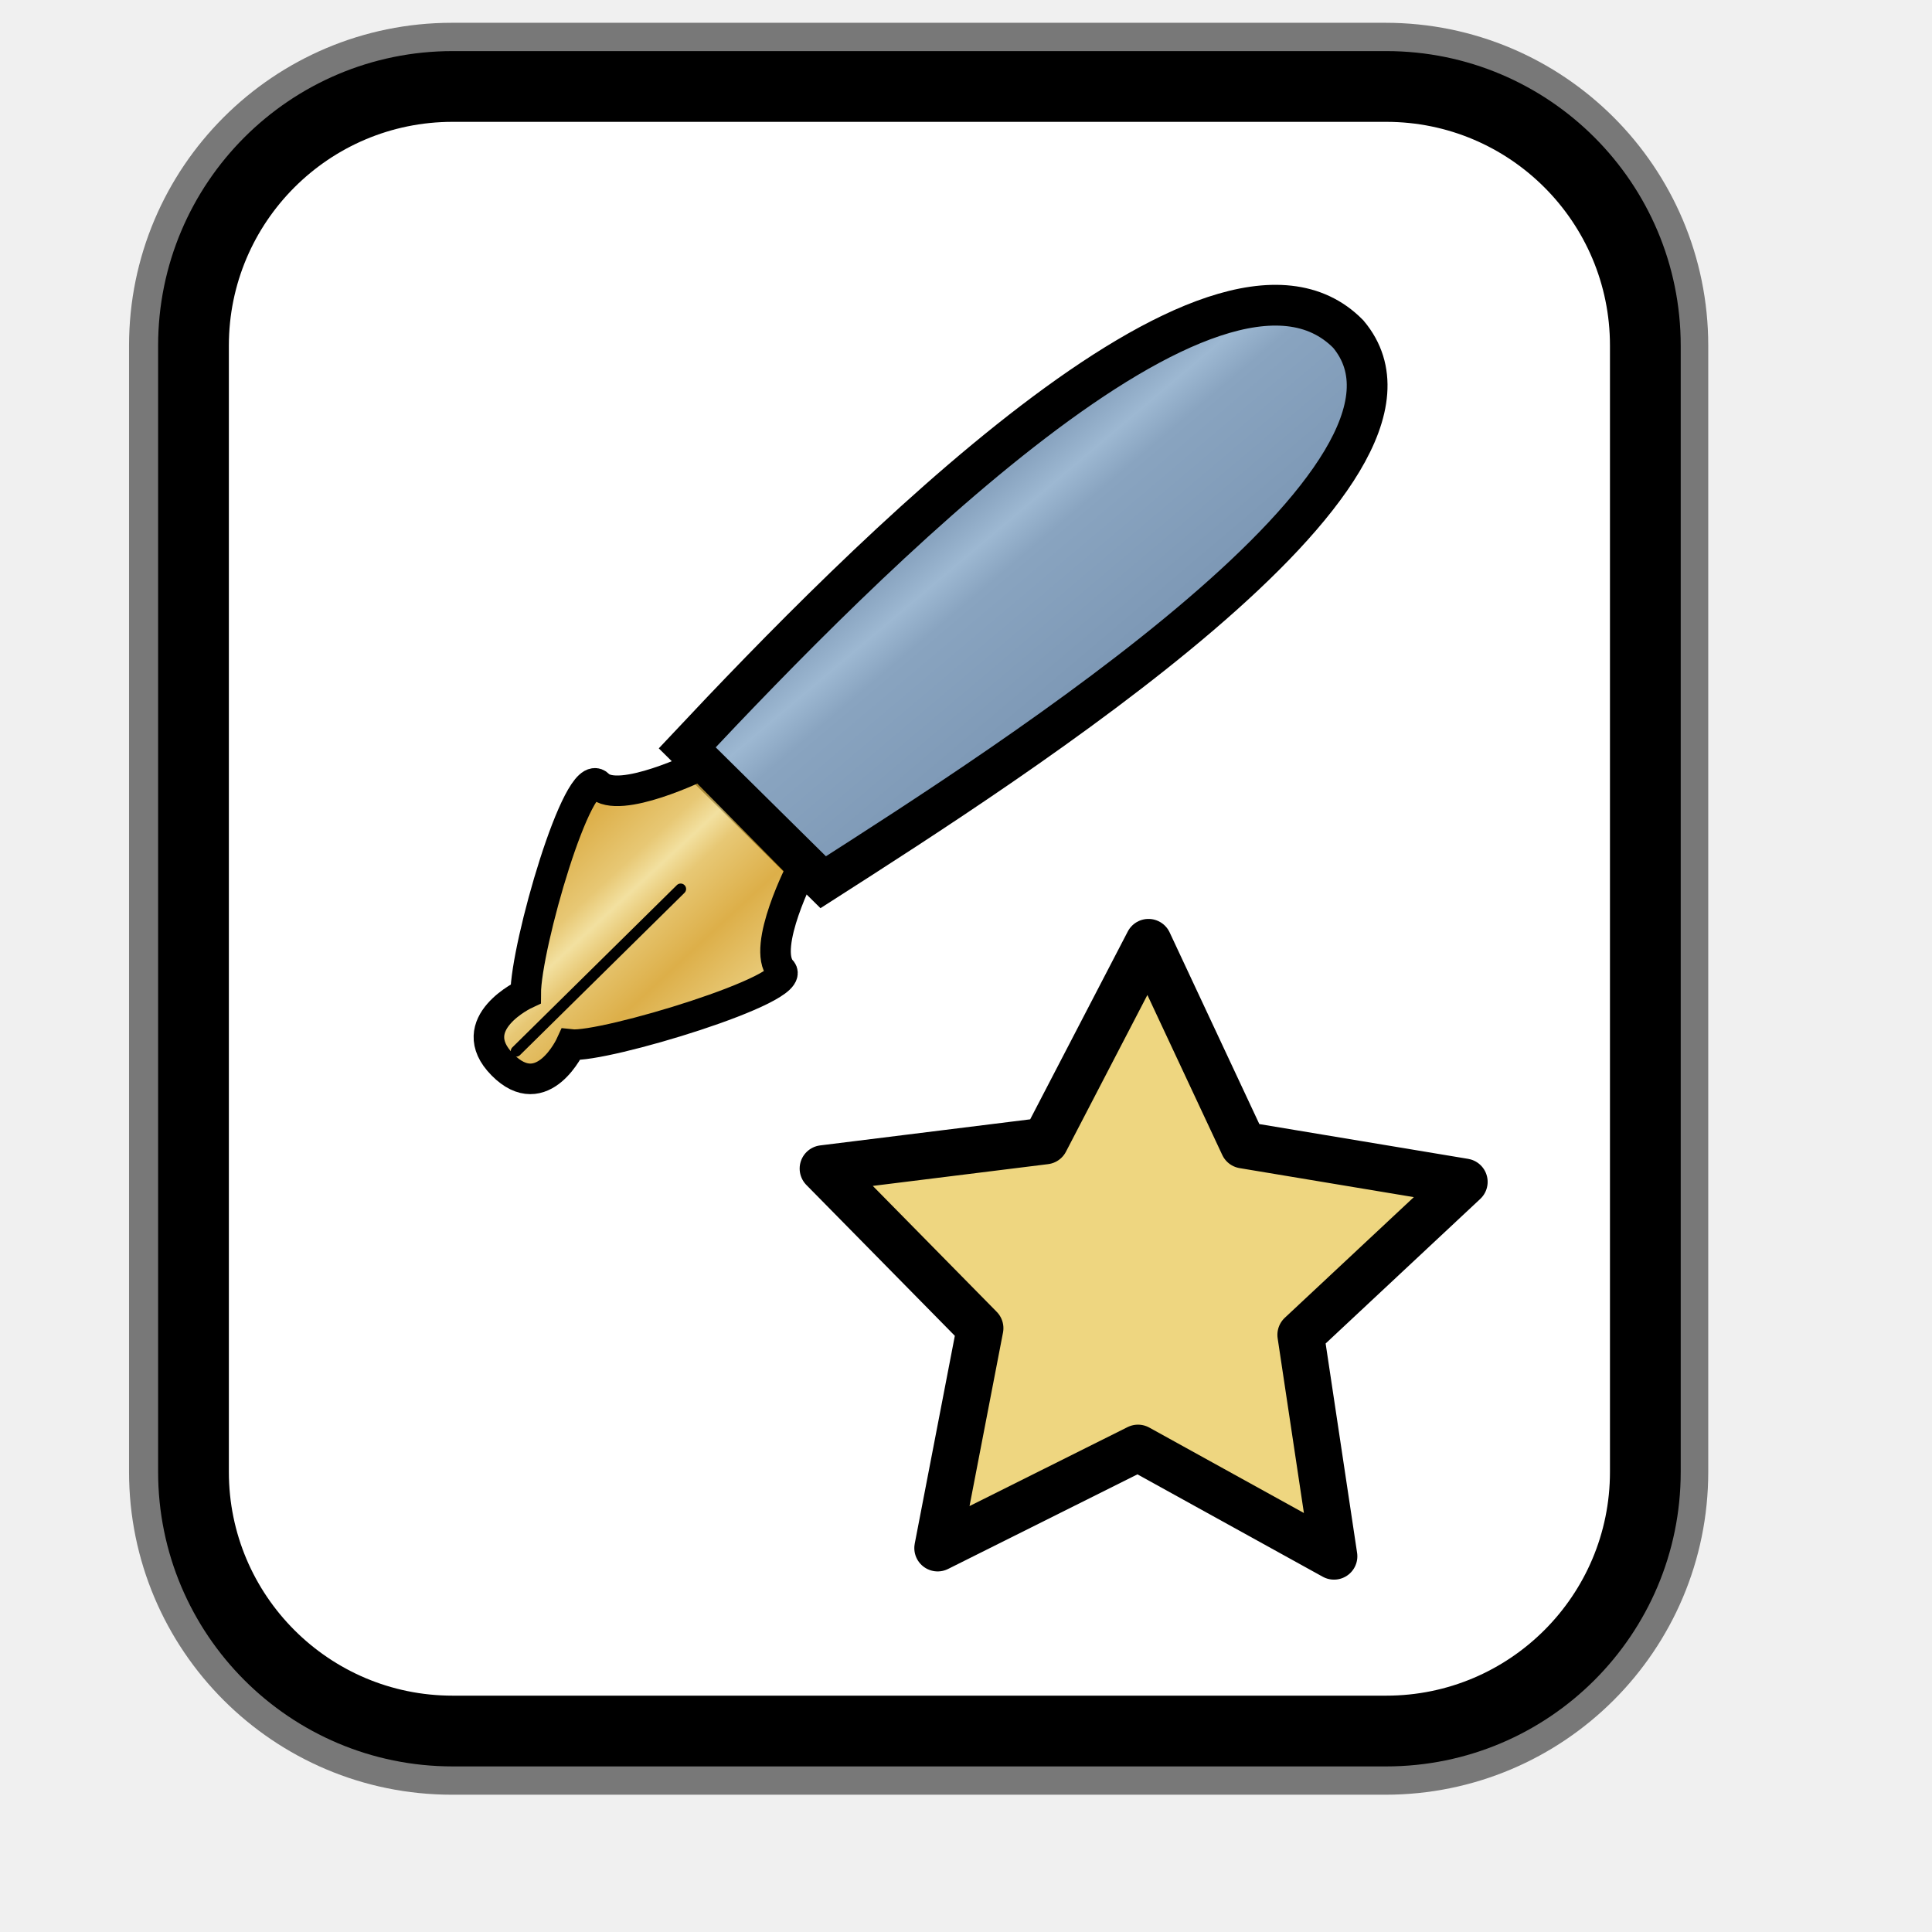
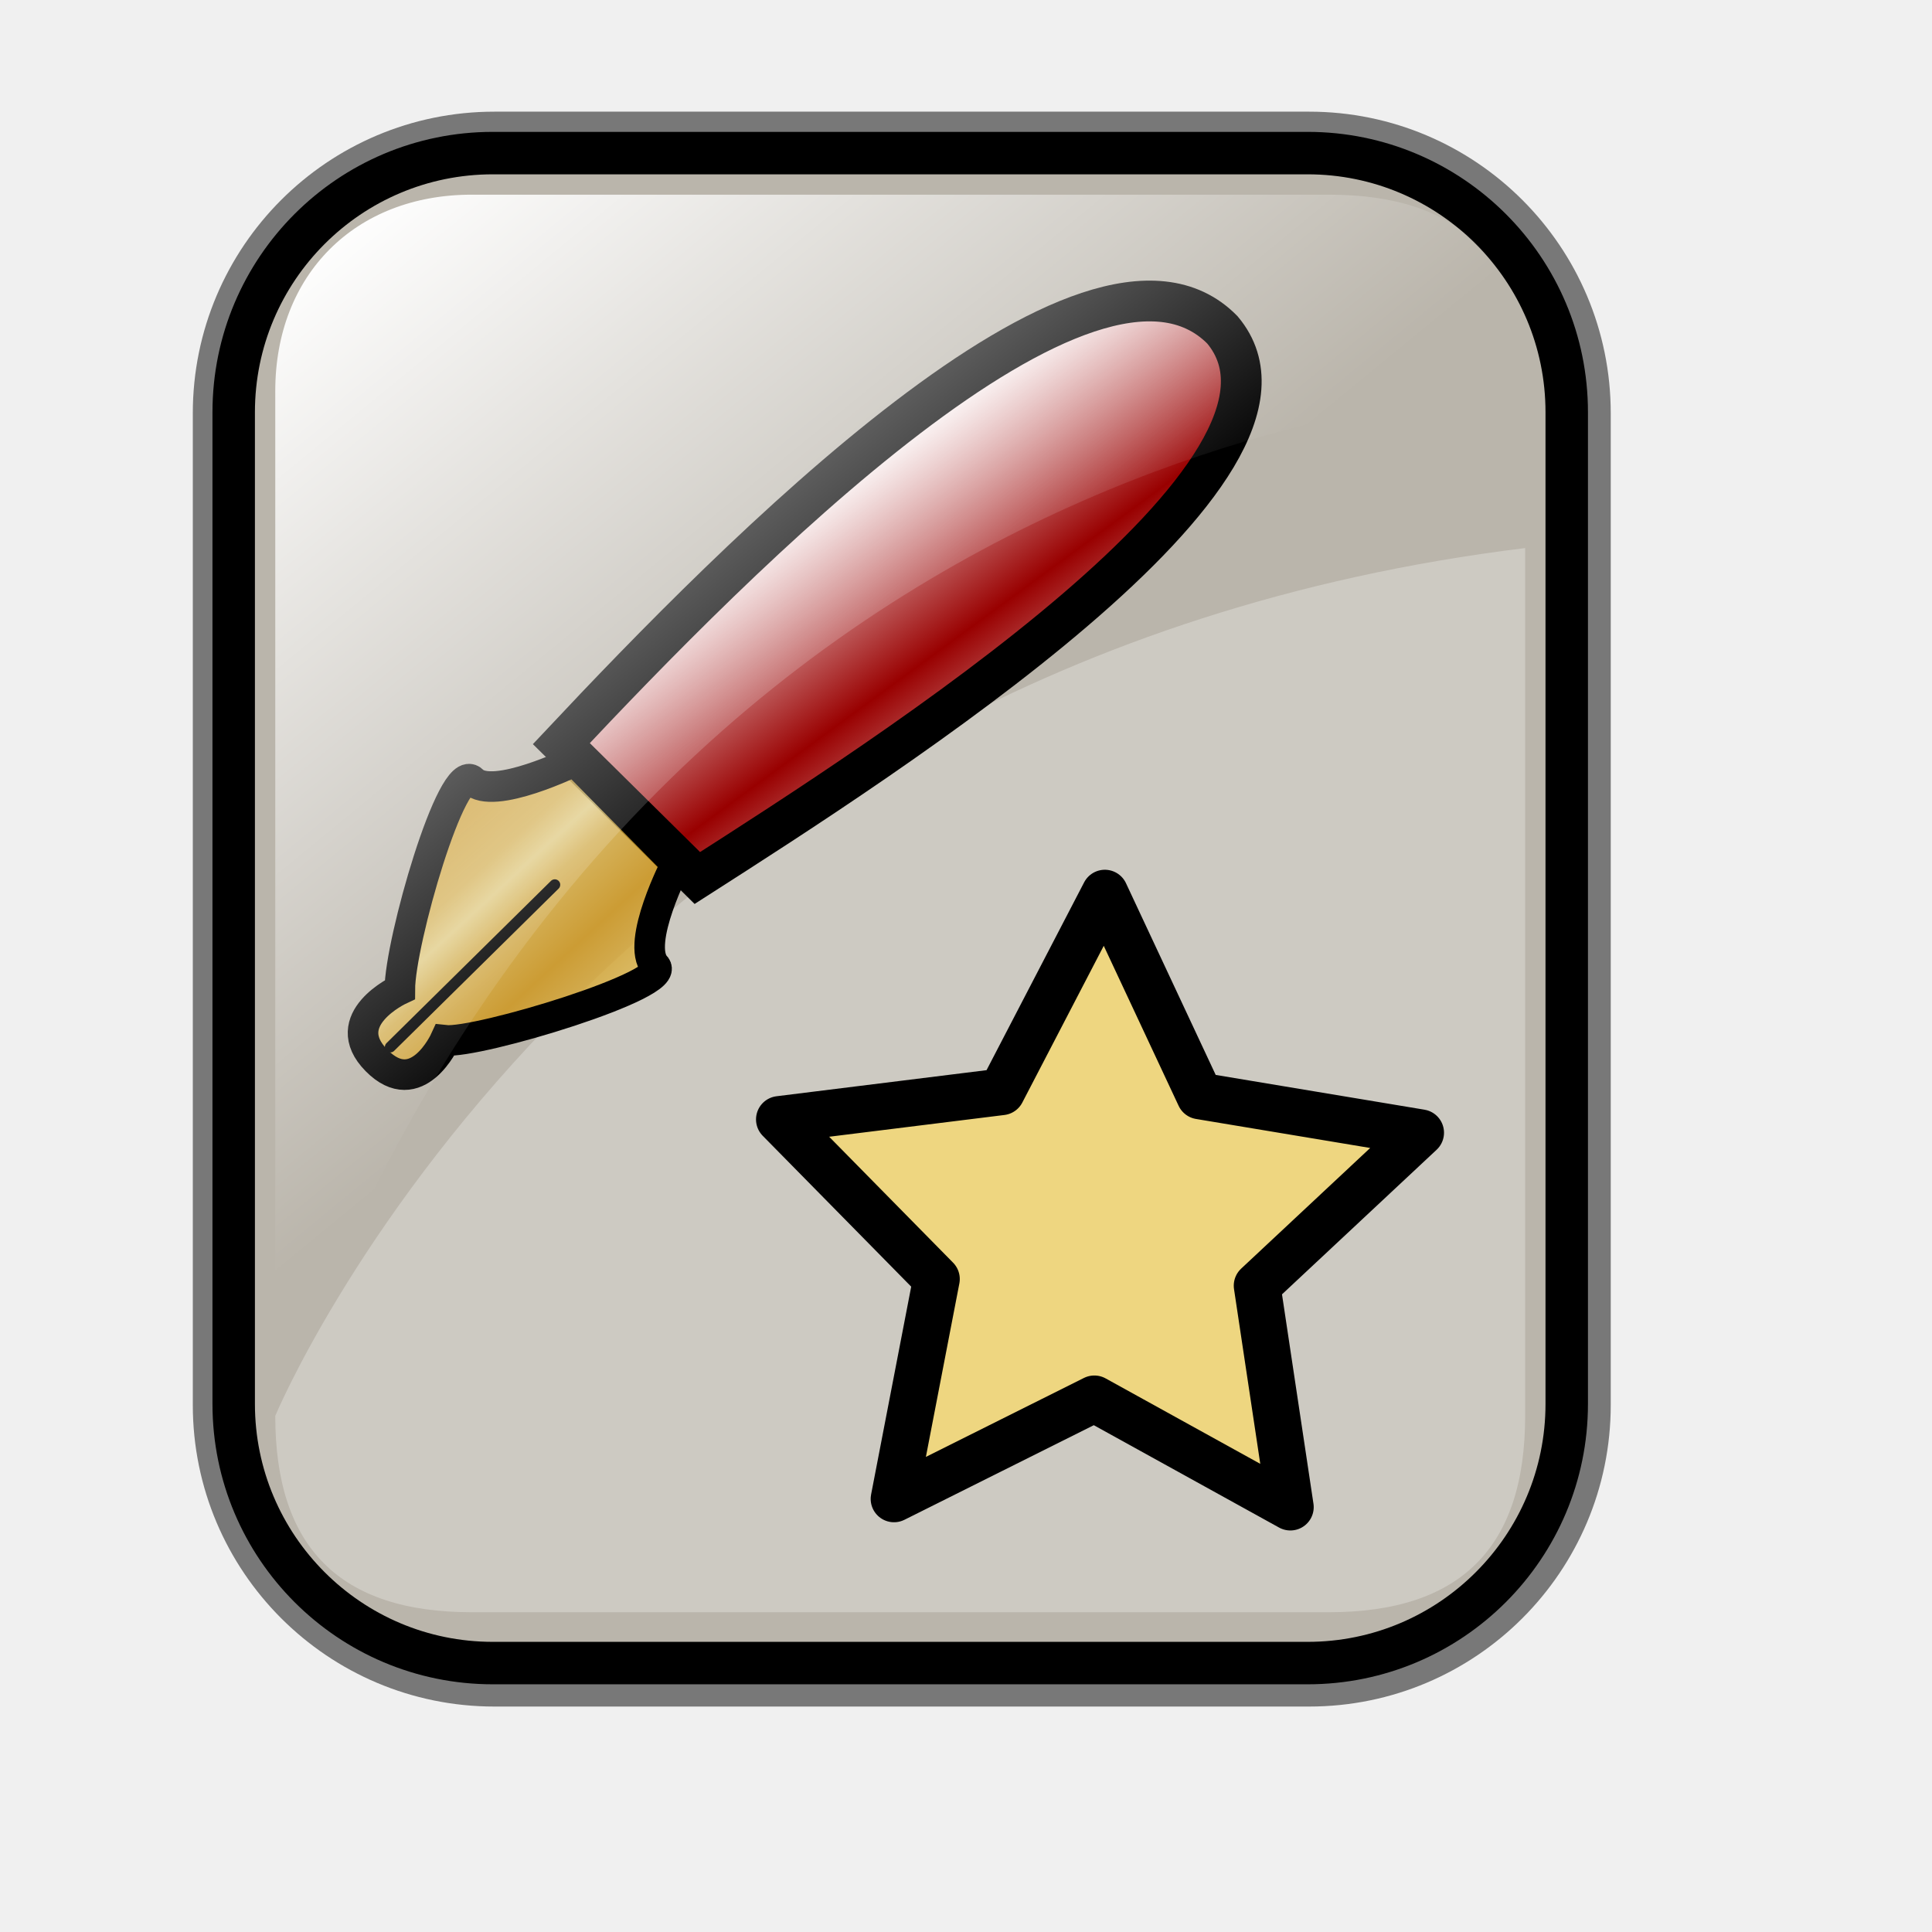
<svg xmlns="http://www.w3.org/2000/svg" xmlns:xlink="http://www.w3.org/1999/xlink" id="svg1" width="128pt" height="128pt">
  <defs id="defs3">
-     <linearGradient id="linearGradient907">
-       <stop style="stop-color:#eed680;stop-opacity:1;" offset="0" id="stop908" />
-       <stop style="stop-color:#dfb546;stop-opacity:1;" offset="0.294" id="stop911" />
-       <stop style="stop-color:#d1940c;stop-opacity:1;" offset="1" id="stop910" />
+     <linearGradient id="linearGradient3587">
+       <stop id="stop3589" offset="0" style="stop-color:#efe0cd;stop-opacity:0.561;" />
+       <stop id="stop3591" offset="1" style="stop-color:#cececd;stop-opacity:0.22;" />
    </linearGradient>
-     <linearGradient id="linearGradient869">
-       <stop style="stop-color:#7590ae;stop-opacity:1;" offset="0" id="stop870" />
-       <stop style="stop-color:#89a4c0;stop-opacity:1;" offset="0.87" id="stop912" />
-       <stop style="stop-color:#9db8d2;stop-opacity:1;" offset="1" id="stop871" />
+     <linearGradient id="linearGradient2832">
+       <stop style="stop-color:#ffffff;stop-opacity:1;" offset="0" id="stop2834" />
+       <stop style="stop-color:#ffffff;stop-opacity:0;" offset="1" id="stop2836" />
    </linearGradient>
-     <linearGradient id="linearGradient866">
-       <stop style="stop-color:#ffff00;stop-opacity:1;" offset="0" id="stop867" />
-       <stop style="stop-color:#ffea00;stop-opacity:1;" offset="0.369" id="stop901" />
-       <stop style="stop-color:#ffd600;stop-opacity:1;" offset="1" id="stop868" />
-     </linearGradient>
-     <linearGradient xlink:href="#linearGradient907" id="linearGradient904" x1="0.357" y1="0.493" x2="0.174" y2="0.294" spreadMethod="reflect" />
    <linearGradient id="linearGradient839">
      <stop style="stop-color:#46a046;stop-opacity:1;" offset="0" id="stop840" />
      <stop style="stop-color:#df421e;stop-opacity:1;" offset="0.394" id="stop841" />
      <stop style="stop-color:#ada7c8;stop-opacity:1;" offset="0.72" id="stop842" />
      <stop style="stop-color:#eed680;stop-opacity:1;" offset="1" id="stop843" />
    </linearGradient>
    <linearGradient xlink:href="#linearGradient839" id="linearGradient836" x1="1.3267924e-17" y1="0.5" x2="1" y2="0.5" />
-     <linearGradient xlink:href="#linearGradient869" id="linearGradient674" x1="0.689" y1="0.786" x2="0.374" y2="0.473" spreadMethod="reflect" />
+     <linearGradient xlink:href="#linearGradient2832" id="linearGradient2830" gradientTransform="matrix(0.939922,0,0,0.896911,4.950743,6.511692)" x1="23.984" y1="16.369" x2="72.999" y2="73.399" gradientUnits="userSpaceOnUse" />
+     <linearGradient gradientUnits="userSpaceOnUse" gradientTransform="scale(1.0801,0.92584)" spreadMethod="reflect" y2="55.074" x2="76.569" y1="73.521" x1="95.121" id="linearGradient674" xlink:href="#linearGradient869" />
+     <linearGradient y2="0.5" x2="1" y1="0.5" x1="1.3267924e-17" id="linearGradient1373" xlink:href="#linearGradient839" />
+     <linearGradient id="linearGradient1363">
+       <stop id="stop1365" offset="0" style="stop-color:#46a046;stop-opacity:1;" />
+       <stop id="stop1367" offset="0.394" style="stop-color:#df421e;stop-opacity:1;" />
+       <stop id="stop1369" offset="0.72" style="stop-color:#ada7c8;stop-opacity:1;" />
+       <stop id="stop1371" offset="1" style="stop-color:#eed680;stop-opacity:1;" />
+     </linearGradient>
+     <linearGradient gradientUnits="userSpaceOnUse" gradientTransform="scale(0.999352,1.000649)" spreadMethod="reflect" y2="75.142" x2="47.145" y1="81.2" x1="52.724" id="linearGradient904" xlink:href="#linearGradient907" />
+     <linearGradient id="linearGradient866">
+       <stop id="stop867" offset="0" style="stop-color:#ffff00;stop-opacity:1;" />
+       <stop id="stop901" offset="0.369" style="stop-color:#ffea00;stop-opacity:1;" />
+       <stop id="stop868" offset="1" style="stop-color:#ffd600;stop-opacity:1;" />
+     </linearGradient>
+     <linearGradient id="linearGradient869">
+       <stop id="stop870" offset="0" style="stop-color:#990000;stop-opacity:1;" />
+       <stop id="stop871" offset="1" style="stop-color:#ffffff;stop-opacity:1;" />
+     </linearGradient>
+     <linearGradient id="linearGradient907">
+       <stop id="stop908" offset="0" style="stop-color:#eed680;stop-opacity:1;" />
+       <stop id="stop911" offset="0.294" style="stop-color:#dfb546;stop-opacity:1;" />
+       <stop id="stop910" offset="1" style="stop-color:#d1940c;stop-opacity:1;" />
+     </linearGradient>
+     <linearGradient y2="49.744" x2="-66.469" y1="63.613" x1="-54.606" spreadMethod="reflect" gradientTransform="scale(1.0801,0.92584)" gradientUnits="userSpaceOnUse" id="linearGradient2167" xlink:href="#linearGradient869" />
+     <linearGradient y2="75.142" x2="47.145" y1="81.2" x1="52.724" spreadMethod="reflect" gradientTransform="matrix(0.999352,0,0,1.000649,-151.1197,-0.37325)" gradientUnits="userSpaceOnUse" id="linearGradient2169" xlink:href="#linearGradient907" />
+     <linearGradient spreadMethod="reflect" y2="0.473" x2="0.374" y1="0.786" x1="0.689" id="linearGradient1434" xlink:href="#linearGradient869" />
+     <linearGradient y2="0.5" x2="1" y1="0.5" x1="1.3267924e-17" id="linearGradient1432" xlink:href="#linearGradient839" />
+     <linearGradient id="linearGradient1422">
+       <stop id="stop1424" offset="0" style="stop-color:#46a046;stop-opacity:1;" />
+       <stop id="stop1426" offset="0.394" style="stop-color:#df421e;stop-opacity:1;" />
+       <stop id="stop1428" offset="0.72" style="stop-color:#ada7c8;stop-opacity:1;" />
+       <stop id="stop1430" offset="1" style="stop-color:#eed680;stop-opacity:1;" />
+     </linearGradient>
+     <linearGradient spreadMethod="reflect" y2="0.294" x2="0.174" y1="0.493" x1="0.357" id="linearGradient1420" xlink:href="#linearGradient907" />
+     <linearGradient id="linearGradient1412">
+       <stop id="stop1414" offset="0" style="stop-color:#ffff00;stop-opacity:1;" />
+       <stop id="stop1416" offset="0.369" style="stop-color:#ffea00;stop-opacity:1;" />
+       <stop id="stop1418" offset="1" style="stop-color:#ffd600;stop-opacity:1;" />
+     </linearGradient>
+     <linearGradient id="linearGradient1405">
+       <stop id="stop1407" offset="0" style="stop-color:#7590ae;stop-opacity:1;" />
+       <stop id="stop912" offset="0.87" style="stop-color:#89a4c0;stop-opacity:1;" />
+       <stop id="stop1410" offset="1" style="stop-color:#9db8d2;stop-opacity:1;" />
+     </linearGradient>
+     <linearGradient id="linearGradient1397">
+       <stop id="stop1399" offset="0" style="stop-color:#eed680;stop-opacity:1;" />
+       <stop id="stop1401" offset="0.294" style="stop-color:#dfb546;stop-opacity:1;" />
+       <stop id="stop1403" offset="1" style="stop-color:#d1940c;stop-opacity:1;" />
+     </linearGradient>
+     <linearGradient y2="75.142" x2="47.145" y1="81.2" x1="52.724" spreadMethod="reflect" gradientTransform="matrix(0.999352,0,0,1.000649,-194.3701,-13.49593)" gradientUnits="userSpaceOnUse" id="linearGradient1498" xlink:href="#linearGradient907" />
+     <linearGradient y2="55.074" x2="76.569" y1="73.521" x1="95.121" spreadMethod="reflect" gradientTransform="matrix(1.0801,0,0,0.92584,-194.3701,-13.49593)" gradientUnits="userSpaceOnUse" id="linearGradient1501" xlink:href="#linearGradient869" />
+     <linearGradient xlink:href="#linearGradient869" id="linearGradient1457" x1="0.689" y1="0.786" x2="0.374" y2="0.473" spreadMethod="reflect" />
+     <linearGradient xlink:href="#linearGradient839" id="linearGradient1455" x1="1.3267924e-17" y1="0.5" x2="1" y2="0.5" />
+     <linearGradient id="linearGradient1445">
+       <stop style="stop-color:#46a046;stop-opacity:1;" offset="0" id="stop1447" />
+       <stop style="stop-color:#df421e;stop-opacity:1;" offset="0.394" id="stop1449" />
+       <stop style="stop-color:#ada7c8;stop-opacity:1;" offset="0.72" id="stop1451" />
+       <stop style="stop-color:#eed680;stop-opacity:1;" offset="1" id="stop1453" />
+     </linearGradient>
+     <linearGradient xlink:href="#linearGradient907" id="linearGradient1443" x1="0.357" y1="0.493" x2="0.174" y2="0.294" spreadMethod="reflect" />
+     <linearGradient id="linearGradient1435">
+       <stop style="stop-color:#ffff00;stop-opacity:1;" offset="0" id="stop1437" />
+       <stop style="stop-color:#ffea00;stop-opacity:1;" offset="0.369" id="stop1439" />
+       <stop style="stop-color:#ffd600;stop-opacity:1;" offset="1" id="stop1441" />
+     </linearGradient>
+     <linearGradient id="linearGradient1427">
+       <stop style="stop-color:#7590ae;stop-opacity:1;" offset="0" id="stop1429" />
+       <stop style="stop-color:#89a4c0;stop-opacity:1;" offset="0.87" id="stop1431" />
+       <stop style="stop-color:#9db8d2;stop-opacity:1;" offset="1" id="stop1433" />
+     </linearGradient>
+     <linearGradient id="linearGradient1418">
+       <stop style="stop-color:#eed680;stop-opacity:1;" offset="0" id="stop1420" />
+       <stop style="stop-color:#dfb546;stop-opacity:1;" offset="0.294" id="stop1422" />
+       <stop style="stop-color:#d1940c;stop-opacity:1;" offset="1" id="stop1425" />
+     </linearGradient>
+     <linearGradient xlink:href="#linearGradient907" id="linearGradient1479" gradientUnits="userSpaceOnUse" gradientTransform="matrix(0.999352,0,0,1.000649,-174.7091,-6.716268)" spreadMethod="reflect" x1="52.724" y1="81.2" x2="47.145" y2="75.142" />
+     <linearGradient xlink:href="#linearGradient869" id="linearGradient1482" gradientUnits="userSpaceOnUse" gradientTransform="matrix(1.0801,0,0,0.92584,-174.7091,-6.716268)" spreadMethod="reflect" x1="95.121" y1="73.521" x2="76.569" y2="55.074" />
  </defs>
-   <rect style="fill:none;fill-rule:evenodd;stroke:#000000;stroke-width:11.25;stroke-dasharray:none;stroke-opacity:0.5;stroke-linejoin:round;" id="rect834" width="128.252" height="145.276" x="17.024" y="7.638" ry="22.893" />
-   <rect style="fill:#ffffff;fill-rule:evenodd;stroke:#000000;stroke-width:6.25;stroke-dasharray:none;" id="rect828" width="128.252" height="145.276" x="17.092" y="7.638" ry="22.893" />
-   <path style="fill-rule:evenodd;stroke:#000000;stroke-width:0.72pt;" d="M 69.803,63.471 L 74.791,64.543 L 72.833,61.513 L 69.803,63.471 z " id="path873" />
-   <path id="path900" fill="none" stroke="black" stroke-width="1" d="M 88.874,51.389 C 88.874,51.389 90.547,51.092 90.547,51.092 C 90.547,51.092 91.917,52.208 91.917,52.208 C 91.881,51.543 91.573,51.312 90.923,51.008 C 90.923,51.008 90.99,50.694 90.99,50.694 C 91.742,50.527 91.913,50.564 92.39,50.009 C 92.39,50.009 90.545,50.27 90.545,50.27 C 90.545,50.27 89.312,49.348 89.312,49.348 C 89.348,50.013 89.519,50.049 90.136,50.51 C 90.136,50.51 88.874,51.389 88.874,51.389 z M 89.618,48.756 C 89.618,48.756 90.406,49.254 90.406,49.254 C 91.908,48.92 92.286,49.658 92.761,48.282 C 92.761,48.282 92.419,48.208 92.419,48.208 C 91.908,48.92 91.566,48.846 90.712,48.663 C 90.712,48.663 90.88,47.877 90.88,47.877 C 90.88,47.877 90.538,47.804 90.538,47.804 C 90.538,47.804 90.37,48.589 90.37,48.589 C 90.37,48.589 89.686,48.442 89.686,48.442 C 89.686,48.442 89.618,48.756 89.618,48.756 z M 92.687,46.13 C 92.689,46.952 92.655,47.109 91.836,47.59 C 91.836,47.59 92.174,46.02 92.174,46.02 C 90.397,45.966 90.64,47.333 91.427,47.831 C 92.59,48.245 93.578,46.979 92.687,46.13 z M 91.112,45.134 C 91.112,45.134 93.335,45.612 93.335,45.612 C 93.335,45.612 93.402,45.298 93.402,45.298 C 92.376,45.077 91.864,44.967 91.724,43.951 C 91.724,43.951 91.382,43.878 91.382,43.878 C 91.382,43.878 91.555,44.737 91.555,44.737 C 91.555,44.737 91.112,45.134 91.112,45.134 z M 91.45,43.564 C 91.45,43.564 93.672,44.042 93.672,44.042 C 93.672,44.042 93.74,43.727 93.74,43.727 C 93.398,43.654 91.517,43.25 92.37,42.612 C 92.608,42.334 93.634,42.555 93.976,42.628 C 93.976,42.628 94.044,42.314 94.044,42.314 C 93.702,42.241 91.992,41.873 92.64,41.355 C 92.878,41.078 93.904,41.298 94.246,41.372 C 94.246,41.372 94.347,40.901 94.347,40.901 C 93.834,40.79 92.98,40.607 92.433,40.654 C 92.024,40.894 91.72,42.308 91.79,42.815 C 91.756,42.972 91.927,43.009 91.893,43.166 C 91.893,43.166 91.45,43.564 91.45,43.564 z M 91.765,46.26 C 91.765,46.26 91.494,47.517 91.494,47.517 C 91.083,46.935 90.979,46.584 91.765,46.26 z " style="fill:none;stroke:#000000;stroke-width:0.168;" />
-   <path style="fill:url(#linearGradient674);fill-rule:evenodd;stroke:#000000;stroke-width:3.6;" d="M 60.707,66.061 C 76.015,49.758 107.493,17.716 119.102,29.512 C 129.371,41.745 89.547,67.154 72.719,77.933 L 60.707,66.061 z " id="path879" />
-   <path style="fill:url(#linearGradient904);fill-opacity:0.75;fill-rule:evenodd;stroke:#000000;stroke-width:2.7;" d="M 70.854,76.68 C 70.854,76.68 67.233,83.657 68.988,85.688 C 70.816,87.29 53.283,92.592 50.432,92.271 C 50.432,92.271 47.963,97.681 44.38,94.048 C 40.796,90.416 46.438,87.791 46.438,87.791 C 46.443,83.595 51.071,67.524 52.863,69.341 C 54.654,71.157 61.895,67.599 61.895,67.599 C 61.895,67.599 70.854,76.68 70.854,76.68 z " id="path868" />
-   <path style="fill:none;fill-opacity:0.75;fill-rule:evenodd;stroke:#000000;stroke-width:0.72pt;stroke-linecap:round;stroke-linejoin:round;" d="M 45.597,92.862 C 45.597,92.862 60.128,78.529 60.128,78.529" id="path876" />
-   <polygon style="font-size:12.000;fill:#eed680;fill-rule:evenodd;stroke-width:6.25;fill-opacity:1;stroke:#000000;stroke-opacity:1;stroke-dasharray:none;stroke-linejoin:round;stroke-linecap:round;" id="polygon696" points="96.378,70.866 74.474,91.348 78.93,121.004 52.681,106.501 25.854,119.903 31.535,90.458 10.5,69.085 40.26,65.389 54.086,38.778 66.797,65.939 96.378,70.866 " transform="matrix(0.659679,0,0,0.659679,65.77383,57.65467)" />
+   <rect style="stroke-miterlimit:4;stroke-dasharray:none;stroke-opacity:0.5;stroke-linejoin:round;stroke-width:7.5;stroke:#000000;fill-rule:evenodd;fill:none" id="rect834" width="117.756" height="133.387" x="20.782" y="13.614" ry="22.893" rx="22.893" />
+   <rect style="fill:#bab5ab;fill-opacity:1;fill-rule:evenodd;stroke:#000000;stroke-width:3.75;stroke-dasharray:none;stroke-miterlimit:4" id="rect828" width="117.756" height="133.387" x="20.644" y="13.524" ry="22.893" rx="22.893" />
+   <path style="stroke-width:6.25;stroke:none;fill-rule:evenodd;fill-opacity:0.279;fill:#ffffff" d="M 117.381,142.419 L 41.663,142.419 C 30.018,142.419 24.316,136.717 24.316,125.073 C 24.316,125.073 51.937,58.557 134.727,48.415 L 134.727,125.073 C 134.727,136.717 129.025,142.419 117.381,142.419 z " id="path2838" />
+   <g transform="translate(140,0)" id="g2160">
+     <path id="path873" d="M -81.317,63.098 L -76.328,64.17 L -78.287,61.14 L -81.317,63.098 z " style="fill-rule:evenodd;stroke:#000000;stroke-width:0.72pt" />
+     <path style="fill:none;stroke:#000000;stroke-width:0.168" d="M -62.246,51.016 C -62.246,51.016 -60.573,50.719 -60.573,50.719 C -60.573,50.719 -59.203,51.834 -59.203,51.834 C -59.239,51.17 -59.547,50.939 -60.197,50.635 C -60.197,50.635 -60.129,50.321 -60.129,50.321 C -59.378,50.154 -59.207,50.191 -58.73,49.636 C -58.73,49.636 -60.575,49.897 -60.575,49.897 C -60.575,49.897 -61.807,48.974 -61.807,48.974 C -61.771,49.639 -61.6,49.676 -60.984,50.137 C -60.984,50.137 -62.246,51.016 -62.246,51.016 z M -61.501,48.383 C -61.501,48.383 -60.714,48.881 -60.714,48.881 C -59.211,48.547 -58.834,49.285 -58.359,47.908 C -58.359,47.908 -58.701,47.835 -58.701,47.835 C -59.211,48.547 -59.553,48.473 -60.408,48.289 C -60.408,48.289 -60.239,47.504 -60.239,47.504 C -60.239,47.504 -60.581,47.431 -60.581,47.431 C -60.581,47.431 -60.75,48.216 -60.75,48.216 C -60.75,48.216 -61.434,48.069 -61.434,48.069 C -61.434,48.069 -61.501,48.383 -61.501,48.383 z M -58.433,45.757 C -58.431,46.579 -58.464,46.736 -59.283,47.217 C -59.283,47.217 -58.946,45.646 -58.946,45.646 C -60.723,45.593 -60.48,46.96 -59.693,47.457 C -58.53,47.872 -57.542,46.605 -58.433,45.757 z M -60.007,44.761 C -60.007,44.761 -57.785,45.239 -57.785,45.239 C -57.785,45.239 -57.718,44.925 -57.718,44.925 C -58.743,44.704 -59.256,44.594 -59.395,43.578 C -59.395,43.578 -59.737,43.505 -59.737,43.505 C -59.737,43.505 -59.564,44.363 -59.564,44.363 C -59.564,44.363 -60.007,44.761 -60.007,44.761 z M -59.67,43.191 C -59.67,43.191 -57.447,43.668 -57.447,43.668 C -57.447,43.668 -57.38,43.354 -57.38,43.354 C -57.722,43.281 -59.602,42.877 -58.75,42.238 C -58.511,41.961 -57.486,42.181 -57.144,42.255 C -57.144,42.255 -57.076,41.941 -57.076,41.941 C -57.418,41.867 -59.128,41.5 -58.48,40.982 C -58.241,40.705 -57.216,40.925 -56.874,40.999 C -56.874,40.999 -56.772,40.527 -56.772,40.527 C -57.285,40.417 -58.14,40.234 -58.687,40.28 C -59.096,40.521 -59.4,41.934 -59.33,42.442 C -59.364,42.599 -59.193,42.636 -59.227,42.793 C -59.227,42.793 -59.67,43.191 -59.67,43.191 z M -59.355,45.887 C -59.355,45.887 -59.625,47.143 -59.625,47.143 C -60.037,46.562 -60.14,46.211 -59.355,45.887 z " id="path900" />
+     <path id="path879" d="M -90.413,65.688 C -75.105,49.385 -43.627,17.343 -32.018,29.139 C -21.749,41.371 -61.572,66.781 -78.4,77.56 L -90.413,65.688 z " style="fill:url(#linearGradient2167);fill-opacity:1;fill-rule:evenodd;stroke:#000000;stroke-width:3.6" />
+     <path id="path868" d="M -80.266,76.307 C -80.266,76.307 -83.887,83.284 -82.132,85.315 C -80.304,86.917 -97.837,92.219 -100.688,91.898 C -100.688,91.898 -103.157,97.308 -106.74,93.675 C -110.323,90.042 -104.681,87.418 -104.681,87.418 C -104.676,83.222 -100.049,67.151 -98.257,68.968 C -96.465,70.784 -89.224,67.225 -89.224,67.225 C -89.224,67.225 -80.266,76.307 -80.266,76.307 z " style="fill:url(#linearGradient2169);fill-opacity:0.75;fill-rule:evenodd;stroke:#000000;stroke-width:2.7" />
+     <path id="path876" d="M -105.522,92.489 C -105.522,92.489 -90.991,78.155 -90.991,78.155" style="fill:none;fill-opacity:0.75;fill-rule:evenodd;stroke:#000000;stroke-width:0.72pt;stroke-linecap:round;stroke-linejoin:round" />
+   </g>
+   <polygon style="font-size:12;fill:#eed680;fill-opacity:1;fill-rule:evenodd;stroke:#000000;stroke-width:6.25;stroke-linecap:round;stroke-linejoin:round;stroke-opacity:1" id="polygon696" points="96.378,70.866 74.474,91.348 78.93,121.004 52.681,106.501 25.854,119.903 31.535,90.458 10.5,69.085 40.26,65.389 54.086,38.778 66.797,65.939 96.378,70.866 " transform="matrix(0.659679,0,0,0.659679,61.91905,53.31176)" d="M 96.378,70.866 L 74.474,91.348 L 78.93,121.004 L 52.681,106.501 L 25.854,119.903 L 31.535,90.458 L 10.5,69.085 L 40.26,65.389 L 54.086,38.778 L 66.797,65.939 L 96.378,70.866 z " />
+   <path style="fill:url(#linearGradient2830);fill-opacity:1;fill-rule:evenodd;stroke:none;stroke-width:6.25" d="M 41.663,17.197 L 117.381,17.197 C 129.025,17.197 134.727,22.899 134.727,34.544 C 134.727,34.544 55.441,35.449 24.316,125.892 L 24.316,34.544 C 24.316,24.255 31.374,17.197 41.663,17.197 z " id="rect2063" />
</svg>
